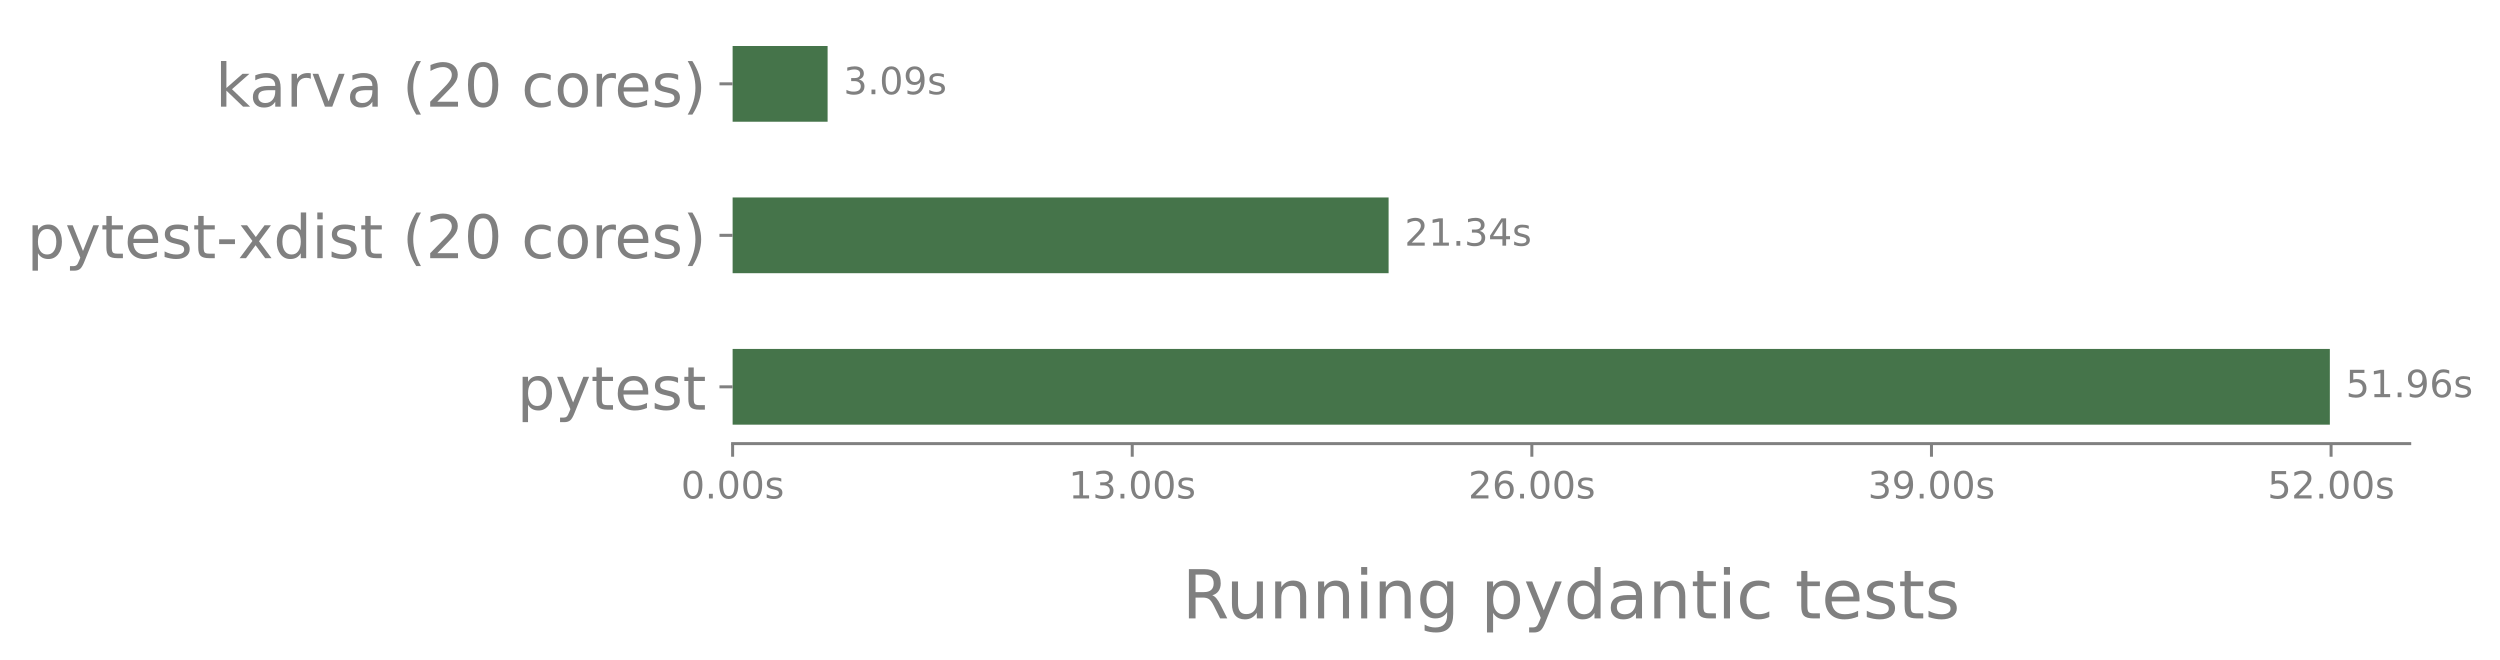
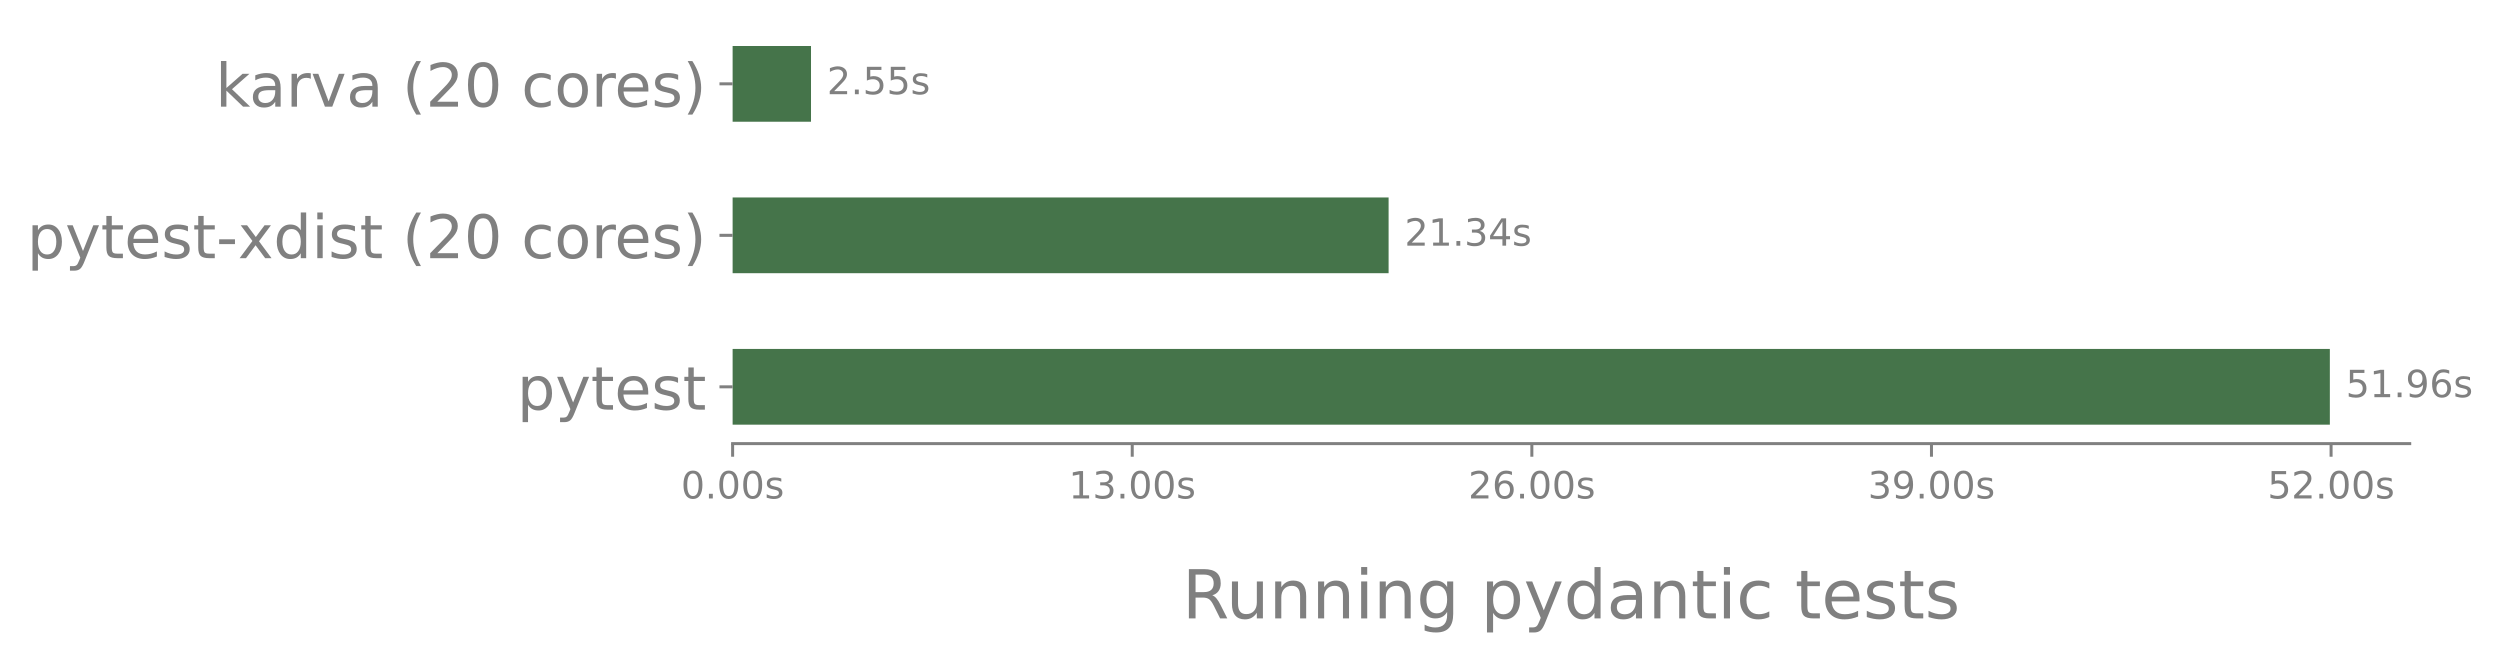
<svg xmlns="http://www.w3.org/2000/svg" xmlns:xlink="http://www.w3.org/1999/xlink" width="665.437pt" height="175.551pt" viewBox="0 0 665.437 175.551" version="1.1">
  <defs>
    <style type="text/css">*{stroke-linejoin: round; stroke-linecap: butt}</style>
  </defs>
  <g id="figure_1">
    <g id="patch_1">
      <path d="M 0 175.551  L 665.437 175.551  L 665.437 0  L 0 0  L 0 175.551  z " style="fill: none" />
    </g>
    <g id="axes_1">
      <g id="patch_2">
        <path d="M 195.005 118.08  L 641.405 118.08  L 641.405 7.2  L 195.005 7.2  L 195.005 118.08  z " style="fill: none" />
      </g>
      <g id="patch_3">
-         <path d="M 195.005 113.04  L 620.148 113.04  L 620.148 92.88  L 195.005 92.88  z " clip-path="url(#p89894f1b4f)" style="fill: #45744a" />
+         <path d="M 195.005 113.04  L 620.148 113.04  L 620.148 92.88  L 195.005 92.88  z " clip-path="url(#pfb73ade6a6)" style="fill: #45744a" />
      </g>
      <g id="patch_4">
-         <path d="M 195.005 72.72  L 369.611 72.72  L 369.611 52.56  L 195.005 52.56  z " clip-path="url(#p89894f1b4f)" style="fill: #45744a" />
+         <path d="M 195.005 72.72  L 369.611 72.72  L 369.611 52.56  L 195.005 52.56  z " clip-path="url(#pfb73ade6a6)" style="fill: #45744a" />
      </g>
      <g id="patch_5">
-         <path d="M 195.005 32.4  L 220.288 32.4  L 220.288 12.24  L 195.005 12.24  z " clip-path="url(#p89894f1b4f)" style="fill: #45744a" />
+         <path d="M 195.005 32.4  L 215.869 32.4  L 215.869 12.24  L 195.005 12.24  z " clip-path="url(#pfb73ade6a6)" style="fill: #45744a" />
      </g>
      <g id="matplotlib.axis_1">
        <g id="xtick_1">
          <g id="line2d_1">
            <defs>
-               <path id="m55ab53cd5f" d="M 0 0  L 0 3.5  " style="stroke: #808080; stroke-width: 0.8" />
+               <path id="md4c3dacaef" d="M 0 0  L 0 3.5  " style="stroke: #808080; stroke-width: 0.8" />
            </defs>
            <g>
-               <use xlink:href="#m55ab53cd5f" x="195.005" y="118.08" style="fill: #808080; stroke: #808080; stroke-width: 0.8" />
+               <use xlink:href="#md4c3dacaef" x="195.005" y="118.08" style="fill: #808080; stroke: #808080; stroke-width: 0.8" />
            </g>
          </g>
          <g id="text_1">
            <g style="fill: #808080" transform="translate(181.2675 132.6784) scale(0.1 -0.1)">
              <defs>
                <path id="DejaVuSans-30" d="M 2034 4250  Q 1547 4250 1301 3770  Q 1056 3291 1056 2328  Q 1056 1369 1301 889  Q 1547 409 2034 409  Q 2525 409 2770 889  Q 3016 1369 3016 2328  Q 3016 3291 2770 3770  Q 2525 4250 2034 4250  z M 2034 4750  Q 2819 4750 3233 4129  Q 3647 3509 3647 2328  Q 3647 1150 3233 529  Q 2819 -91 2034 -91  Q 1250 -91 836 529  Q 422 1150 422 2328  Q 422 3509 836 4129  Q 1250 4750 2034 4750  z " transform="scale(0.015625)" />
                <path id="DejaVuSans-2e" d="M 684 794  L 1344 794  L 1344 0  L 684 0  L 684 794  z " transform="scale(0.015625)" />
                <path id="DejaVuSans-73" d="M 2834 3397  L 2834 2853  Q 2591 2978 2328 3040  Q 2066 3103 1784 3103  Q 1356 3103 1142 2972  Q 928 2841 928 2578  Q 928 2378 1081 2264  Q 1234 2150 1697 2047  L 1894 2003  Q 2506 1872 2764 1633  Q 3022 1394 3022 966  Q 3022 478 2636 193  Q 2250 -91 1575 -91  Q 1294 -91 989 -36  Q 684 19 347 128  L 347 722  Q 666 556 975 473  Q 1284 391 1588 391  Q 1994 391 2212 530  Q 2431 669 2431 922  Q 2431 1156 2273 1281  Q 2116 1406 1581 1522  L 1381 1569  Q 847 1681 609 1914  Q 372 2147 372 2553  Q 372 3047 722 3315  Q 1072 3584 1716 3584  Q 2034 3584 2315 3537  Q 2597 3491 2834 3397  z " transform="scale(0.015625)" />
              </defs>
              <use xlink:href="#DejaVuSans-30" />
              <use xlink:href="#DejaVuSans-2e" transform="translate(63.62305 0)" />
              <use xlink:href="#DejaVuSans-30" transform="translate(95.41016 0)" />
              <use xlink:href="#DejaVuSans-30" transform="translate(159.0332 0)" />
              <use xlink:href="#DejaVuSans-73" transform="translate(222.6562 0)" />
            </g>
          </g>
        </g>
        <g id="xtick_2">
          <g id="line2d_2">
            <g>
-               <use xlink:href="#m55ab53cd5f" x="301.373" y="118.08" style="fill: #808080; stroke: #808080; stroke-width: 0.8" />
+               <use xlink:href="#md4c3dacaef" x="301.373" y="118.08" style="fill: #808080; stroke: #808080; stroke-width: 0.8" />
            </g>
          </g>
          <g id="text_2">
            <g style="fill: #808080" transform="translate(284.4538 132.6784) scale(0.1 -0.1)">
              <defs>
                <path id="DejaVuSans-31" d="M 794 531  L 1825 531  L 1825 4091  L 703 3866  L 703 4441  L 1819 4666  L 2450 4666  L 2450 531  L 3481 531  L 3481 0  L 794 0  L 794 531  z " transform="scale(0.015625)" />
                <path id="DejaVuSans-33" d="M 2597 2516  Q 3050 2419 3304 2112  Q 3559 1806 3559 1356  Q 3559 666 3084 287  Q 2609 -91 1734 -91  Q 1441 -91 1130 -33  Q 819 25 488 141  L 488 750  Q 750 597 1062 519  Q 1375 441 1716 441  Q 2309 441 2620 675  Q 2931 909 2931 1356  Q 2931 1769 2642 2001  Q 2353 2234 1838 2234  L 1294 2234  L 1294 2753  L 1863 2753  Q 2328 2753 2575 2939  Q 2822 3125 2822 3475  Q 2822 3834 2567 4026  Q 2313 4219 1838 4219  Q 1578 4219 1281 4162  Q 984 4106 628 3988  L 628 4550  Q 988 4650 1302 4700  Q 1616 4750 1894 4750  Q 2613 4750 3031 4423  Q 3450 4097 3450 3541  Q 3450 3153 3228 2886  Q 3006 2619 2597 2516  z " transform="scale(0.015625)" />
              </defs>
              <use xlink:href="#DejaVuSans-31" />
              <use xlink:href="#DejaVuSans-33" transform="translate(63.62305 0)" />
              <use xlink:href="#DejaVuSans-2e" transform="translate(127.2461 0)" />
              <use xlink:href="#DejaVuSans-30" transform="translate(159.0332 0)" />
              <use xlink:href="#DejaVuSans-30" transform="translate(222.6562 0)" />
              <use xlink:href="#DejaVuSans-73" transform="translate(286.2793 0)" />
            </g>
          </g>
        </g>
        <g id="xtick_3">
          <g id="line2d_3">
            <g>
-               <use xlink:href="#m55ab53cd5f" x="407.74" y="118.08" style="fill: #808080; stroke: #808080; stroke-width: 0.8" />
+               <use xlink:href="#md4c3dacaef" x="407.74" y="118.08" style="fill: #808080; stroke: #808080; stroke-width: 0.8" />
            </g>
          </g>
          <g id="text_3">
            <g style="fill: #808080" transform="translate(390.8213 132.6784) scale(0.1 -0.1)">
              <defs>
                <path id="DejaVuSans-32" d="M 1228 531  L 3431 531  L 3431 0  L 469 0  L 469 531  Q 828 903 1448 1529  Q 2069 2156 2228 2338  Q 2531 2678 2651 2914  Q 2772 3150 2772 3378  Q 2772 3750 2511 3984  Q 2250 4219 1831 4219  Q 1534 4219 1204 4116  Q 875 4013 500 3803  L 500 4441  Q 881 4594 1212 4672  Q 1544 4750 1819 4750  Q 2544 4750 2975 4387  Q 3406 4025 3406 3419  Q 3406 3131 3298 2873  Q 3191 2616 2906 2266  Q 2828 2175 2409 1742  Q 1991 1309 1228 531  z " transform="scale(0.015625)" />
                <path id="DejaVuSans-36" d="M 2113 2584  Q 1688 2584 1439 2293  Q 1191 2003 1191 1497  Q 1191 994 1439 701  Q 1688 409 2113 409  Q 2538 409 2786 701  Q 3034 994 3034 1497  Q 3034 2003 2786 2293  Q 2538 2584 2113 2584  z M 3366 4563  L 3366 3988  Q 3128 4100 2886 4159  Q 2644 4219 2406 4219  Q 1781 4219 1451 3797  Q 1122 3375 1075 2522  Q 1259 2794 1537 2939  Q 1816 3084 2150 3084  Q 2853 3084 3261 2657  Q 3669 2231 3669 1497  Q 3669 778 3244 343  Q 2819 -91 2113 -91  Q 1303 -91 875 529  Q 447 1150 447 2328  Q 447 3434 972 4092  Q 1497 4750 2381 4750  Q 2619 4750 2861 4703  Q 3103 4656 3366 4563  z " transform="scale(0.015625)" />
              </defs>
              <use xlink:href="#DejaVuSans-32" />
              <use xlink:href="#DejaVuSans-36" transform="translate(63.62305 0)" />
              <use xlink:href="#DejaVuSans-2e" transform="translate(127.2461 0)" />
              <use xlink:href="#DejaVuSans-30" transform="translate(159.0332 0)" />
              <use xlink:href="#DejaVuSans-30" transform="translate(222.6562 0)" />
              <use xlink:href="#DejaVuSans-73" transform="translate(286.2793 0)" />
            </g>
          </g>
        </g>
        <g id="xtick_4">
          <g id="line2d_4">
            <g>
-               <use xlink:href="#m55ab53cd5f" x="514.108" y="118.08" style="fill: #808080; stroke: #808080; stroke-width: 0.8" />
+               <use xlink:href="#md4c3dacaef" x="514.108" y="118.08" style="fill: #808080; stroke: #808080; stroke-width: 0.8" />
            </g>
          </g>
          <g id="text_4">
            <g style="fill: #808080" transform="translate(497.1889 132.6784) scale(0.1 -0.1)">
              <defs>
                <path id="DejaVuSans-39" d="M 703 97  L 703 672  Q 941 559 1184 500  Q 1428 441 1663 441  Q 2288 441 2617 861  Q 2947 1281 2994 2138  Q 2813 1869 2534 1725  Q 2256 1581 1919 1581  Q 1219 1581 811 2004  Q 403 2428 403 3163  Q 403 3881 828 4315  Q 1253 4750 1959 4750  Q 2769 4750 3195 4129  Q 3622 3509 3622 2328  Q 3622 1225 3098 567  Q 2575 -91 1691 -91  Q 1453 -91 1209 -44  Q 966 3 703 97  z M 1959 2075  Q 2384 2075 2632 2365  Q 2881 2656 2881 3163  Q 2881 3666 2632 3958  Q 2384 4250 1959 4250  Q 1534 4250 1286 3958  Q 1038 3666 1038 3163  Q 1038 2656 1286 2365  Q 1534 2075 1959 2075  z " transform="scale(0.015625)" />
              </defs>
              <use xlink:href="#DejaVuSans-33" />
              <use xlink:href="#DejaVuSans-39" transform="translate(63.62305 0)" />
              <use xlink:href="#DejaVuSans-2e" transform="translate(127.2461 0)" />
              <use xlink:href="#DejaVuSans-30" transform="translate(159.0332 0)" />
              <use xlink:href="#DejaVuSans-30" transform="translate(222.6562 0)" />
              <use xlink:href="#DejaVuSans-73" transform="translate(286.2793 0)" />
            </g>
          </g>
        </g>
        <g id="xtick_5">
          <g id="line2d_5">
            <g>
-               <use xlink:href="#m55ab53cd5f" x="620.475" y="118.08" style="fill: #808080; stroke: #808080; stroke-width: 0.8" />
+               <use xlink:href="#md4c3dacaef" x="620.475" y="118.08" style="fill: #808080; stroke: #808080; stroke-width: 0.8" />
            </g>
          </g>
          <g id="text_5">
            <g style="fill: #808080" transform="translate(603.5564 132.6784) scale(0.1 -0.1)">
              <defs>
                <path id="DejaVuSans-35" d="M 691 4666  L 3169 4666  L 3169 4134  L 1269 4134  L 1269 2991  Q 1406 3038 1543 3061  Q 1681 3084 1819 3084  Q 2600 3084 3056 2656  Q 3513 2228 3513 1497  Q 3513 744 3044 326  Q 2575 -91 1722 -91  Q 1428 -91 1123 -41  Q 819 9 494 109  L 494 744  Q 775 591 1075 516  Q 1375 441 1709 441  Q 2250 441 2565 725  Q 2881 1009 2881 1497  Q 2881 1984 2565 2268  Q 2250 2553 1709 2553  Q 1456 2553 1204 2497  Q 953 2441 691 2322  L 691 4666  z " transform="scale(0.015625)" />
              </defs>
              <use xlink:href="#DejaVuSans-35" />
              <use xlink:href="#DejaVuSans-32" transform="translate(63.62305 0)" />
              <use xlink:href="#DejaVuSans-2e" transform="translate(127.2461 0)" />
              <use xlink:href="#DejaVuSans-30" transform="translate(159.0332 0)" />
              <use xlink:href="#DejaVuSans-30" transform="translate(222.6562 0)" />
              <use xlink:href="#DejaVuSans-73" transform="translate(286.2793 0)" />
            </g>
          </g>
        </g>
      </g>
      <g id="matplotlib.axis_2">
        <g id="ytick_1">
          <g id="line2d_6">
            <defs>
-               <path id="mb3e2302de4" d="M 0 0  L -3.5 0  " style="stroke: #808080; stroke-width: 0.8" />
+               <path id="m5f9d4960f5" d="M 0 0  L -3.5 0  " style="stroke: #808080; stroke-width: 0.8" />
            </defs>
            <g>
-               <use xlink:href="#mb3e2302de4" x="195.005" y="102.96" style="fill: #808080; stroke: #808080; stroke-width: 0.8" />
+               <use xlink:href="#m5f9d4960f5" x="195.005" y="102.96" style="fill: #808080; stroke: #808080; stroke-width: 0.8" />
            </g>
          </g>
          <g id="text_6">
            <g style="fill: #808080" transform="translate(137.6525 109.0387) scale(0.16 -0.16)">
              <defs>
                <path id="DejaVuSans-70" d="M 1159 525  L 1159 -1331  L 581 -1331  L 581 3500  L 1159 3500  L 1159 2969  Q 1341 3281 1617 3432  Q 1894 3584 2278 3584  Q 2916 3584 3314 3078  Q 3713 2572 3713 1747  Q 3713 922 3314 415  Q 2916 -91 2278 -91  Q 1894 -91 1617 61  Q 1341 213 1159 525  z M 3116 1747  Q 3116 2381 2855 2742  Q 2594 3103 2138 3103  Q 1681 3103 1420 2742  Q 1159 2381 1159 1747  Q 1159 1113 1420 752  Q 1681 391 2138 391  Q 2594 391 2855 752  Q 3116 1113 3116 1747  z " transform="scale(0.015625)" />
                <path id="DejaVuSans-79" d="M 2059 -325  Q 1816 -950 1584 -1140  Q 1353 -1331 966 -1331  L 506 -1331  L 506 -850  L 844 -850  Q 1081 -850 1212 -737  Q 1344 -625 1503 -206  L 1606 56  L 191 3500  L 800 3500  L 1894 763  L 2988 3500  L 3597 3500  L 2059 -325  z " transform="scale(0.015625)" />
                <path id="DejaVuSans-74" d="M 1172 4494  L 1172 3500  L 2356 3500  L 2356 3053  L 1172 3053  L 1172 1153  Q 1172 725 1289 603  Q 1406 481 1766 481  L 2356 481  L 2356 0  L 1766 0  Q 1100 0 847 248  Q 594 497 594 1153  L 594 3053  L 172 3053  L 172 3500  L 594 3500  L 594 4494  L 1172 4494  z " transform="scale(0.015625)" />
                <path id="DejaVuSans-65" d="M 3597 1894  L 3597 1613  L 953 1613  Q 991 1019 1311 708  Q 1631 397 2203 397  Q 2534 397 2845 478  Q 3156 559 3463 722  L 3463 178  Q 3153 47 2828 -22  Q 2503 -91 2169 -91  Q 1331 -91 842 396  Q 353 884 353 1716  Q 353 2575 817 3079  Q 1281 3584 2069 3584  Q 2775 3584 3186 3129  Q 3597 2675 3597 1894  z M 3022 2063  Q 3016 2534 2758 2815  Q 2500 3097 2075 3097  Q 1594 3097 1305 2825  Q 1016 2553 972 2059  L 3022 2063  z " transform="scale(0.015625)" />
              </defs>
              <use xlink:href="#DejaVuSans-70" />
              <use xlink:href="#DejaVuSans-79" transform="translate(63.47656 0)" />
              <use xlink:href="#DejaVuSans-74" transform="translate(122.6562 0)" />
              <use xlink:href="#DejaVuSans-65" transform="translate(161.8652 0)" />
              <use xlink:href="#DejaVuSans-73" transform="translate(223.3887 0)" />
              <use xlink:href="#DejaVuSans-74" transform="translate(275.4883 0)" />
            </g>
          </g>
        </g>
        <g id="ytick_2">
          <g id="line2d_7">
            <g>
-               <use xlink:href="#mb3e2302de4" x="195.005" y="62.64" style="fill: #808080; stroke: #808080; stroke-width: 0.8" />
+               <use xlink:href="#m5f9d4960f5" x="195.005" y="62.64" style="fill: #808080; stroke: #808080; stroke-width: 0.8" />
            </g>
          </g>
          <g id="text_7">
            <g style="fill: #808080" transform="translate(7.2 68.71875) scale(0.16 -0.16)">
              <defs>
                <path id="DejaVuSans-2d" d="M 313 2009  L 1997 2009  L 1997 1497  L 313 1497  L 313 2009  z " transform="scale(0.015625)" />
                <path id="DejaVuSans-78" d="M 3513 3500  L 2247 1797  L 3578 0  L 2900 0  L 1881 1375  L 863 0  L 184 0  L 1544 1831  L 300 3500  L 978 3500  L 1906 2253  L 2834 3500  L 3513 3500  z " transform="scale(0.015625)" />
                <path id="DejaVuSans-64" d="M 2906 2969  L 2906 4863  L 3481 4863  L 3481 0  L 2906 0  L 2906 525  Q 2725 213 2448 61  Q 2172 -91 1784 -91  Q 1150 -91 751 415  Q 353 922 353 1747  Q 353 2572 751 3078  Q 1150 3584 1784 3584  Q 2172 3584 2448 3432  Q 2725 3281 2906 2969  z M 947 1747  Q 947 1113 1208 752  Q 1469 391 1925 391  Q 2381 391 2643 752  Q 2906 1113 2906 1747  Q 2906 2381 2643 2742  Q 2381 3103 1925 3103  Q 1469 3103 1208 2742  Q 947 2381 947 1747  z " transform="scale(0.015625)" />
                <path id="DejaVuSans-69" d="M 603 3500  L 1178 3500  L 1178 0  L 603 0  L 603 3500  z M 603 4863  L 1178 4863  L 1178 4134  L 603 4134  L 603 4863  z " transform="scale(0.015625)" />
                <path id="DejaVuSans-20" transform="scale(0.015625)" />
                <path id="DejaVuSans-28" d="M 1984 4856  Q 1566 4138 1362 3434  Q 1159 2731 1159 2009  Q 1159 1288 1364 580  Q 1569 -128 1984 -844  L 1484 -844  Q 1016 -109 783 600  Q 550 1309 550 2009  Q 550 2706 781 3412  Q 1013 4119 1484 4856  L 1984 4856  z " transform="scale(0.015625)" />
                <path id="DejaVuSans-63" d="M 3122 3366  L 3122 2828  Q 2878 2963 2633 3030  Q 2388 3097 2138 3097  Q 1578 3097 1268 2742  Q 959 2388 959 1747  Q 959 1106 1268 751  Q 1578 397 2138 397  Q 2388 397 2633 464  Q 2878 531 3122 666  L 3122 134  Q 2881 22 2623 -34  Q 2366 -91 2075 -91  Q 1284 -91 818 406  Q 353 903 353 1747  Q 353 2603 823 3093  Q 1294 3584 2113 3584  Q 2378 3584 2631 3529  Q 2884 3475 3122 3366  z " transform="scale(0.015625)" />
                <path id="DejaVuSans-6f" d="M 1959 3097  Q 1497 3097 1228 2736  Q 959 2375 959 1747  Q 959 1119 1226 758  Q 1494 397 1959 397  Q 2419 397 2687 759  Q 2956 1122 2956 1747  Q 2956 2369 2687 2733  Q 2419 3097 1959 3097  z M 1959 3584  Q 2709 3584 3137 3096  Q 3566 2609 3566 1747  Q 3566 888 3137 398  Q 2709 -91 1959 -91  Q 1206 -91 779 398  Q 353 888 353 1747  Q 353 2609 779 3096  Q 1206 3584 1959 3584  z " transform="scale(0.015625)" />
                <path id="DejaVuSans-72" d="M 2631 2963  Q 2534 3019 2420 3045  Q 2306 3072 2169 3072  Q 1681 3072 1420 2755  Q 1159 2438 1159 1844  L 1159 0  L 581 0  L 581 3500  L 1159 3500  L 1159 2956  Q 1341 3275 1631 3429  Q 1922 3584 2338 3584  Q 2397 3584 2469 3576  Q 2541 3569 2628 3553  L 2631 2963  z " transform="scale(0.015625)" />
                <path id="DejaVuSans-29" d="M 513 4856  L 1013 4856  Q 1481 4119 1714 3412  Q 1947 2706 1947 2009  Q 1947 1309 1714 600  Q 1481 -109 1013 -844  L 513 -844  Q 928 -128 1133 580  Q 1338 1288 1338 2009  Q 1338 2731 1133 3434  Q 928 4138 513 4856  z " transform="scale(0.015625)" />
              </defs>
              <use xlink:href="#DejaVuSans-70" />
              <use xlink:href="#DejaVuSans-79" transform="translate(63.47656 0)" />
              <use xlink:href="#DejaVuSans-74" transform="translate(122.6562 0)" />
              <use xlink:href="#DejaVuSans-65" transform="translate(161.8652 0)" />
              <use xlink:href="#DejaVuSans-73" transform="translate(223.3887 0)" />
              <use xlink:href="#DejaVuSans-74" transform="translate(275.4883 0)" />
              <use xlink:href="#DejaVuSans-2d" transform="translate(314.6973 0)" />
              <use xlink:href="#DejaVuSans-78" transform="translate(350.7812 0)" />
              <use xlink:href="#DejaVuSans-64" transform="translate(409.9609 0)" />
              <use xlink:href="#DejaVuSans-69" transform="translate(473.4375 0)" />
              <use xlink:href="#DejaVuSans-73" transform="translate(501.2207 0)" />
              <use xlink:href="#DejaVuSans-74" transform="translate(553.3203 0)" />
              <use xlink:href="#DejaVuSans-20" transform="translate(592.5293 0)" />
              <use xlink:href="#DejaVuSans-28" transform="translate(624.3164 0)" />
              <use xlink:href="#DejaVuSans-32" transform="translate(663.3301 0)" />
              <use xlink:href="#DejaVuSans-30" transform="translate(726.9531 0)" />
              <use xlink:href="#DejaVuSans-20" transform="translate(790.5762 0)" />
              <use xlink:href="#DejaVuSans-63" transform="translate(822.3633 0)" />
              <use xlink:href="#DejaVuSans-6f" transform="translate(877.3438 0)" />
              <use xlink:href="#DejaVuSans-72" transform="translate(938.5254 0)" />
              <use xlink:href="#DejaVuSans-65" transform="translate(977.3887 0)" />
              <use xlink:href="#DejaVuSans-73" transform="translate(1038.912 0)" />
              <use xlink:href="#DejaVuSans-29" transform="translate(1091.012 0)" />
            </g>
          </g>
        </g>
        <g id="ytick_3">
          <g id="line2d_8">
            <g>
-               <use xlink:href="#mb3e2302de4" x="195.005" y="22.32" style="fill: #808080; stroke: #808080; stroke-width: 0.8" />
+               <use xlink:href="#m5f9d4960f5" x="195.005" y="22.32" style="fill: #808080; stroke: #808080; stroke-width: 0.8" />
            </g>
          </g>
          <g id="text_8">
            <g style="fill: #808080" transform="translate(57.3625 28.39875) scale(0.16 -0.16)">
              <defs>
                <path id="DejaVuSans-6b" d="M 581 4863  L 1159 4863  L 1159 1991  L 2875 3500  L 3609 3500  L 1753 1863  L 3688 0  L 2938 0  L 1159 1709  L 1159 0  L 581 0  L 581 4863  z " transform="scale(0.015625)" />
                <path id="DejaVuSans-61" d="M 2194 1759  Q 1497 1759 1228 1600  Q 959 1441 959 1056  Q 959 750 1161 570  Q 1363 391 1709 391  Q 2188 391 2477 730  Q 2766 1069 2766 1631  L 2766 1759  L 2194 1759  z M 3341 1997  L 3341 0  L 2766 0  L 2766 531  Q 2569 213 2275 61  Q 1981 -91 1556 -91  Q 1019 -91 701 211  Q 384 513 384 1019  Q 384 1609 779 1909  Q 1175 2209 1959 2209  L 2766 2209  L 2766 2266  Q 2766 2663 2505 2880  Q 2244 3097 1772 3097  Q 1472 3097 1187 3025  Q 903 2953 641 2809  L 641 3341  Q 956 3463 1253 3523  Q 1550 3584 1831 3584  Q 2591 3584 2966 3190  Q 3341 2797 3341 1997  z " transform="scale(0.015625)" />
                <path id="DejaVuSans-76" d="M 191 3500  L 800 3500  L 1894 563  L 2988 3500  L 3597 3500  L 2284 0  L 1503 0  L 191 3500  z " transform="scale(0.015625)" />
              </defs>
              <use xlink:href="#DejaVuSans-6b" />
              <use xlink:href="#DejaVuSans-61" transform="translate(56.16016 0)" />
              <use xlink:href="#DejaVuSans-72" transform="translate(117.4395 0)" />
              <use xlink:href="#DejaVuSans-76" transform="translate(158.5527 0)" />
              <use xlink:href="#DejaVuSans-61" transform="translate(217.7324 0)" />
              <use xlink:href="#DejaVuSans-20" transform="translate(279.0117 0)" />
              <use xlink:href="#DejaVuSans-28" transform="translate(310.7988 0)" />
              <use xlink:href="#DejaVuSans-32" transform="translate(349.8125 0)" />
              <use xlink:href="#DejaVuSans-30" transform="translate(413.4355 0)" />
              <use xlink:href="#DejaVuSans-20" transform="translate(477.0586 0)" />
              <use xlink:href="#DejaVuSans-63" transform="translate(508.8457 0)" />
              <use xlink:href="#DejaVuSans-6f" transform="translate(563.8262 0)" />
              <use xlink:href="#DejaVuSans-72" transform="translate(625.0078 0)" />
              <use xlink:href="#DejaVuSans-65" transform="translate(663.8711 0)" />
              <use xlink:href="#DejaVuSans-73" transform="translate(725.3945 0)" />
              <use xlink:href="#DejaVuSans-29" transform="translate(777.4941 0)" />
            </g>
          </g>
        </g>
      </g>
      <g id="patch_6">
        <path d="M 195.005 118.08  L 641.405 118.08  " style="fill: none; stroke: #808080; stroke-width: 0.8; stroke-linejoin: miter; stroke-linecap: square" />
      </g>
      <g id="text_9">
        <g style="fill: #808080" transform="translate(624.3993 105.7194) scale(0.1 -0.1)">
          <use xlink:href="#DejaVuSans-35" />
          <use xlink:href="#DejaVuSans-31" transform="translate(63.62305 0)" />
          <use xlink:href="#DejaVuSans-2e" transform="translate(127.2461 0)" />
          <use xlink:href="#DejaVuSans-39" transform="translate(159.0332 0)" />
          <use xlink:href="#DejaVuSans-36" transform="translate(222.6562 0)" />
          <use xlink:href="#DejaVuSans-73" transform="translate(286.2793 0)" />
        </g>
      </g>
      <g id="text_10">
        <g style="fill: #808080" transform="translate(373.8628 65.39938) scale(0.1 -0.1)">
          <defs>
            <path id="DejaVuSans-34" d="M 2419 4116  L 825 1625  L 2419 1625  L 2419 4116  z M 2253 4666  L 3047 4666  L 3047 1625  L 3713 1625  L 3713 1100  L 3047 1100  L 3047 0  L 2419 0  L 2419 1100  L 313 1100  L 313 1709  L 2253 4666  z " transform="scale(0.015625)" />
          </defs>
          <use xlink:href="#DejaVuSans-32" />
          <use xlink:href="#DejaVuSans-31" transform="translate(63.62305 0)" />
          <use xlink:href="#DejaVuSans-2e" transform="translate(127.2461 0)" />
          <use xlink:href="#DejaVuSans-33" transform="translate(159.0332 0)" />
          <use xlink:href="#DejaVuSans-34" transform="translate(222.6562 0)" />
          <use xlink:href="#DejaVuSans-73" transform="translate(286.2793 0)" />
        </g>
      </g>
      <g id="text_11">
-         <g style="fill: #808080" transform="translate(224.5392 25.07937) scale(0.1 -0.1)">
-           <use xlink:href="#DejaVuSans-33" />
+         <g style="fill: #808080" transform="translate(220.1208 25.07937) scale(0.1 -0.1)">
+           <use xlink:href="#DejaVuSans-32" />
          <use xlink:href="#DejaVuSans-2e" transform="translate(63.62305 0)" />
-           <use xlink:href="#DejaVuSans-30" transform="translate(95.41016 0)" />
-           <use xlink:href="#DejaVuSans-39" transform="translate(159.0332 0)" />
+           <use xlink:href="#DejaVuSans-35" transform="translate(95.41016 0)" />
+           <use xlink:href="#DejaVuSans-35" transform="translate(159.0332 0)" />
          <use xlink:href="#DejaVuSans-73" transform="translate(222.6562 0)" />
        </g>
      </g>
      <g id="text_12">
        <g style="fill: #808080" transform="translate(314.6853 164.608) scale(0.18 -0.18)">
          <defs>
            <path id="DejaVuSans-52" d="M 2841 2188  Q 3044 2119 3236 1894  Q 3428 1669 3622 1275  L 4263 0  L 3584 0  L 2988 1197  Q 2756 1666 2539 1819  Q 2322 1972 1947 1972  L 1259 1972  L 1259 0  L 628 0  L 628 4666  L 2053 4666  Q 2853 4666 3247 4331  Q 3641 3997 3641 3322  Q 3641 2881 3436 2590  Q 3231 2300 2841 2188  z M 1259 4147  L 1259 2491  L 2053 2491  Q 2509 2491 2742 2702  Q 2975 2913 2975 3322  Q 2975 3731 2742 3939  Q 2509 4147 2053 4147  L 1259 4147  z " transform="scale(0.015625)" />
            <path id="DejaVuSans-75" d="M 544 1381  L 544 3500  L 1119 3500  L 1119 1403  Q 1119 906 1312 657  Q 1506 409 1894 409  Q 2359 409 2629 706  Q 2900 1003 2900 1516  L 2900 3500  L 3475 3500  L 3475 0  L 2900 0  L 2900 538  Q 2691 219 2414 64  Q 2138 -91 1772 -91  Q 1169 -91 856 284  Q 544 659 544 1381  z M 1991 3584  L 1991 3584  z " transform="scale(0.015625)" />
            <path id="DejaVuSans-6e" d="M 3513 2113  L 3513 0  L 2938 0  L 2938 2094  Q 2938 2591 2744 2837  Q 2550 3084 2163 3084  Q 1697 3084 1428 2787  Q 1159 2491 1159 1978  L 1159 0  L 581 0  L 581 3500  L 1159 3500  L 1159 2956  Q 1366 3272 1645 3428  Q 1925 3584 2291 3584  Q 2894 3584 3203 3211  Q 3513 2838 3513 2113  z " transform="scale(0.015625)" />
            <path id="DejaVuSans-67" d="M 2906 1791  Q 2906 2416 2648 2759  Q 2391 3103 1925 3103  Q 1463 3103 1205 2759  Q 947 2416 947 1791  Q 947 1169 1205 825  Q 1463 481 1925 481  Q 2391 481 2648 825  Q 2906 1169 2906 1791  z M 3481 434  Q 3481 -459 3084 -895  Q 2688 -1331 1869 -1331  Q 1566 -1331 1297 -1286  Q 1028 -1241 775 -1147  L 775 -588  Q 1028 -725 1275 -790  Q 1522 -856 1778 -856  Q 2344 -856 2625 -561  Q 2906 -266 2906 331  L 2906 616  Q 2728 306 2450 153  Q 2172 0 1784 0  Q 1141 0 747 490  Q 353 981 353 1791  Q 353 2603 747 3093  Q 1141 3584 1784 3584  Q 2172 3584 2450 3431  Q 2728 3278 2906 2969  L 2906 3500  L 3481 3500  L 3481 434  z " transform="scale(0.015625)" />
          </defs>
          <use xlink:href="#DejaVuSans-52" />
          <use xlink:href="#DejaVuSans-75" transform="translate(64.98242 0)" />
          <use xlink:href="#DejaVuSans-6e" transform="translate(128.3613 0)" />
          <use xlink:href="#DejaVuSans-6e" transform="translate(191.7402 0)" />
          <use xlink:href="#DejaVuSans-69" transform="translate(255.1191 0)" />
          <use xlink:href="#DejaVuSans-6e" transform="translate(282.9023 0)" />
          <use xlink:href="#DejaVuSans-67" transform="translate(346.2812 0)" />
          <use xlink:href="#DejaVuSans-20" transform="translate(409.7578 0)" />
          <use xlink:href="#DejaVuSans-70" transform="translate(441.5449 0)" />
          <use xlink:href="#DejaVuSans-79" transform="translate(505.0215 0)" />
          <use xlink:href="#DejaVuSans-64" transform="translate(564.2012 0)" />
          <use xlink:href="#DejaVuSans-61" transform="translate(627.6777 0)" />
          <use xlink:href="#DejaVuSans-6e" transform="translate(688.957 0)" />
          <use xlink:href="#DejaVuSans-74" transform="translate(752.3359 0)" />
          <use xlink:href="#DejaVuSans-69" transform="translate(791.5449 0)" />
          <use xlink:href="#DejaVuSans-63" transform="translate(819.3281 0)" />
          <use xlink:href="#DejaVuSans-20" transform="translate(874.3086 0)" />
          <use xlink:href="#DejaVuSans-74" transform="translate(906.0957 0)" />
          <use xlink:href="#DejaVuSans-65" transform="translate(945.3047 0)" />
          <use xlink:href="#DejaVuSans-73" transform="translate(1006.828 0)" />
          <use xlink:href="#DejaVuSans-74" transform="translate(1058.928 0)" />
          <use xlink:href="#DejaVuSans-73" transform="translate(1098.137 0)" />
        </g>
      </g>
    </g>
  </g>
  <defs>
-     <clipPath id="p89894f1b4f">
+     <clipPath id="pfb73ade6a6">
      <rect x="195.005" y="7.2" width="446.4" height="110.88" />
    </clipPath>
  </defs>
</svg>
